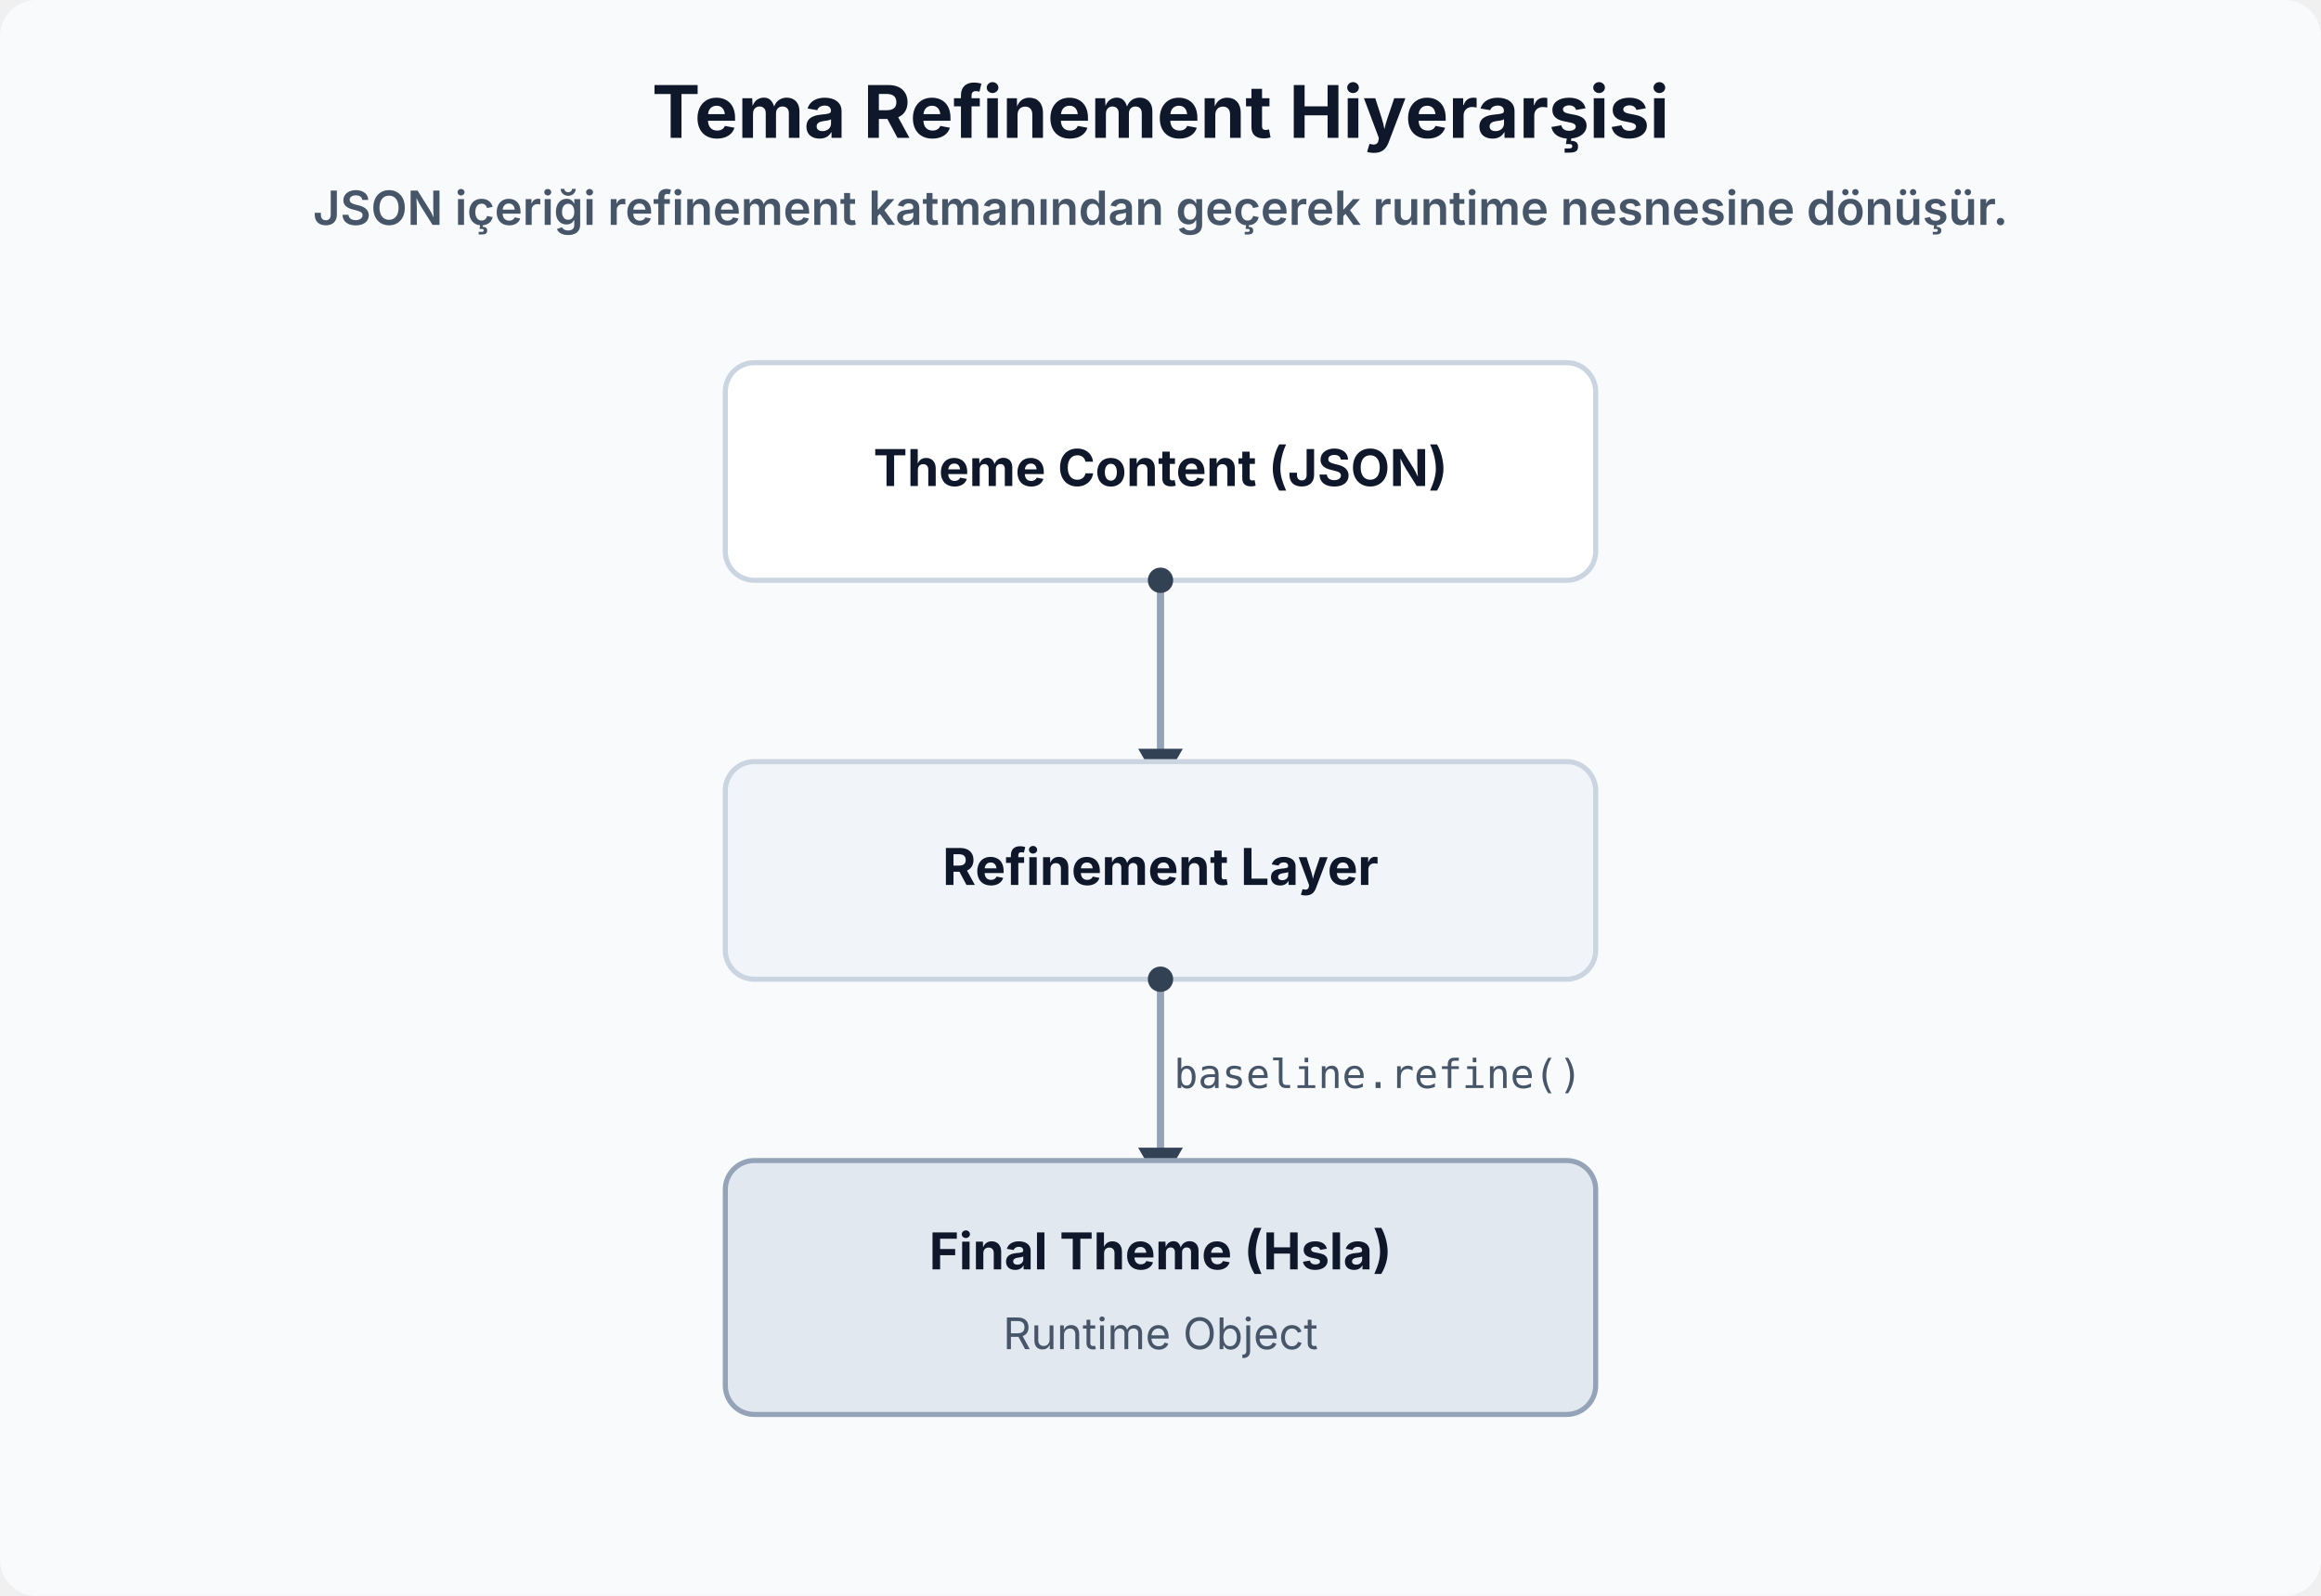
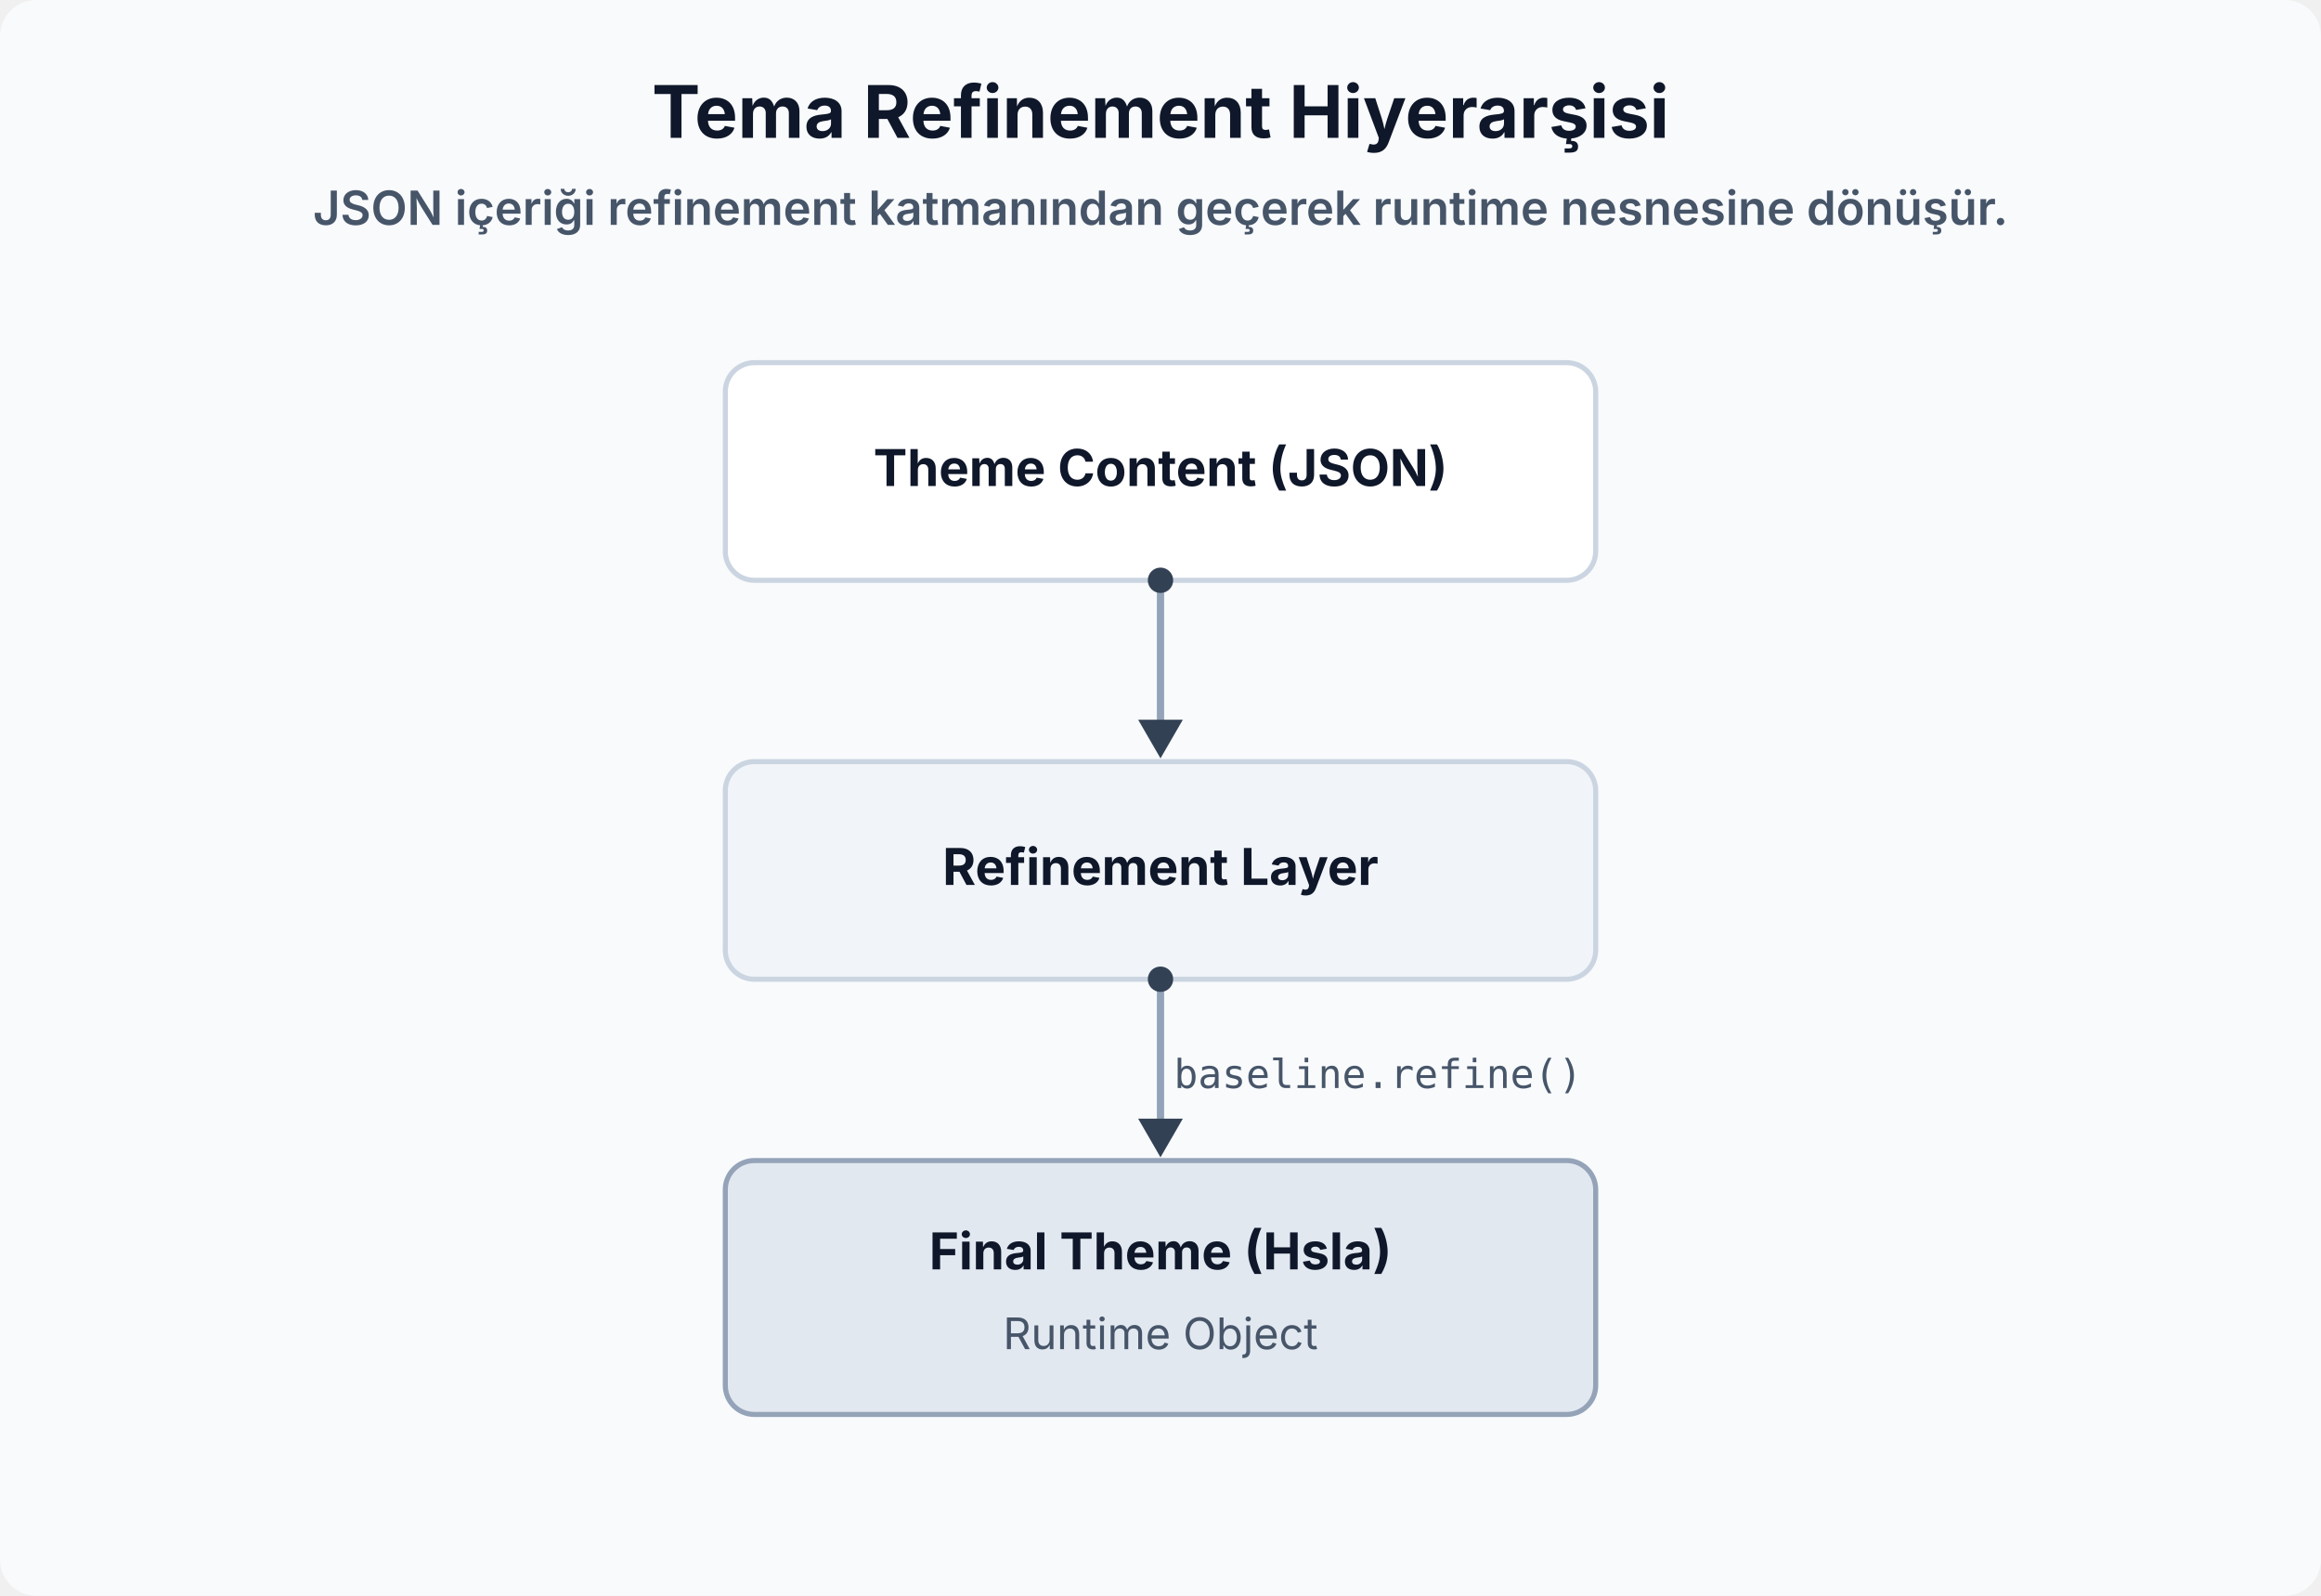
<svg xmlns="http://www.w3.org/2000/svg" viewBox="0 0 640 440">
  <defs>
    <marker id="arrow" viewBox="0 0 1 1" refX="0" refY="0" markerWidth="1" markerHeight="1" orient="auto-start-reverse" overflow="visible" preserveAspectRatio="xMidYMid">
      <path d="M 5.77 0 L -2.88 5 V -5 Z" transform="scale(0.5)" fill="#334155" stroke="#334155" stroke-width="1pt" />
    </marker>
    <marker id="dot-arrow" viewBox="0 0 7 7" refX="3.5" refY="3.5" markerWidth="7" markerHeight="7" markerUnits="userSpaceOnUse">
      <circle cx="3.5" cy="3.5" r="3.5" fill="#334155" />
    </marker>
    <style>
      .title { font: 700 20px system-ui, -apple-system, "Segoe UI", sans-serif; fill: #0f172a; }
      .subtitle { font: 600 13px system-ui, -apple-system, "Segoe UI", sans-serif; fill: #475569; }
      .label { font: 700 14px system-ui, -apple-system, "Segoe UI", sans-serif; fill: #0f172a; }
      .body { font: 12px system-ui, -apple-system, "Segoe UI", sans-serif; fill: #475569; }
      .edge { font: 11px ui-monospace, SFMono-Regular, Menlo, Consolas, monospace; fill: #475569; }
      .arrowSoft { stroke: #94a3b8; stroke-width: 2; fill: none; marker-end: url(#arrow); marker-start: url(#dot-arrow); }
      .card { fill: #fff; stroke: #cbd5e1; stroke-width: 1.4; }
      .cardMid { fill: #f1f5f9; stroke: #cbd5e1; stroke-width: 1.4; }
      .cardBottom { fill: #e2e8f0; stroke: #94a3b8; stroke-width: 1.4; }
    </style>
  </defs>
  <rect width="100%" height="100%" rx="10" fill="#f8fafc" />
  <text x="320" y="38" text-anchor="middle" class="title">Tema Refinement Hiyerarşisi</text>
  <text x="320" y="62" text-anchor="middle" class="subtitle">JSON içeriği refinement katmanından geçerek runtime nesnesine dönüşür.</text>
  <rect x="200" y="100" width="240" height="60" rx="8" class="card" />
  <text x="320" y="134" class="label" text-anchor="middle">Theme Content (JSON)</text>
-   <path d="M 320 160 L 320 210" class="arrowSoft" />
+   <path d="M 320 160 L 320 202" class="arrowSoft" />
  <rect x="200" y="210" width="240" height="60" rx="8" class="cardMid" />
  <text x="320" y="244" class="label" text-anchor="middle">Refinement Layer</text>
-   <path d="M 320 270 L 320 320" class="arrowSoft" />
+   <path d="M 320 270 L 320 312" class="arrowSoft" />
  <text x="380" y="300" class="edge" text-anchor="middle">baseline.refine()</text>
  <rect x="200" y="320" width="240" height="70" rx="8" class="cardBottom" />
  <text x="320" y="350" class="label" text-anchor="middle">Final Theme (Hsla)</text>
  <text x="320" y="372" class="body" text-anchor="middle">Runtime Object</text>
</svg>
